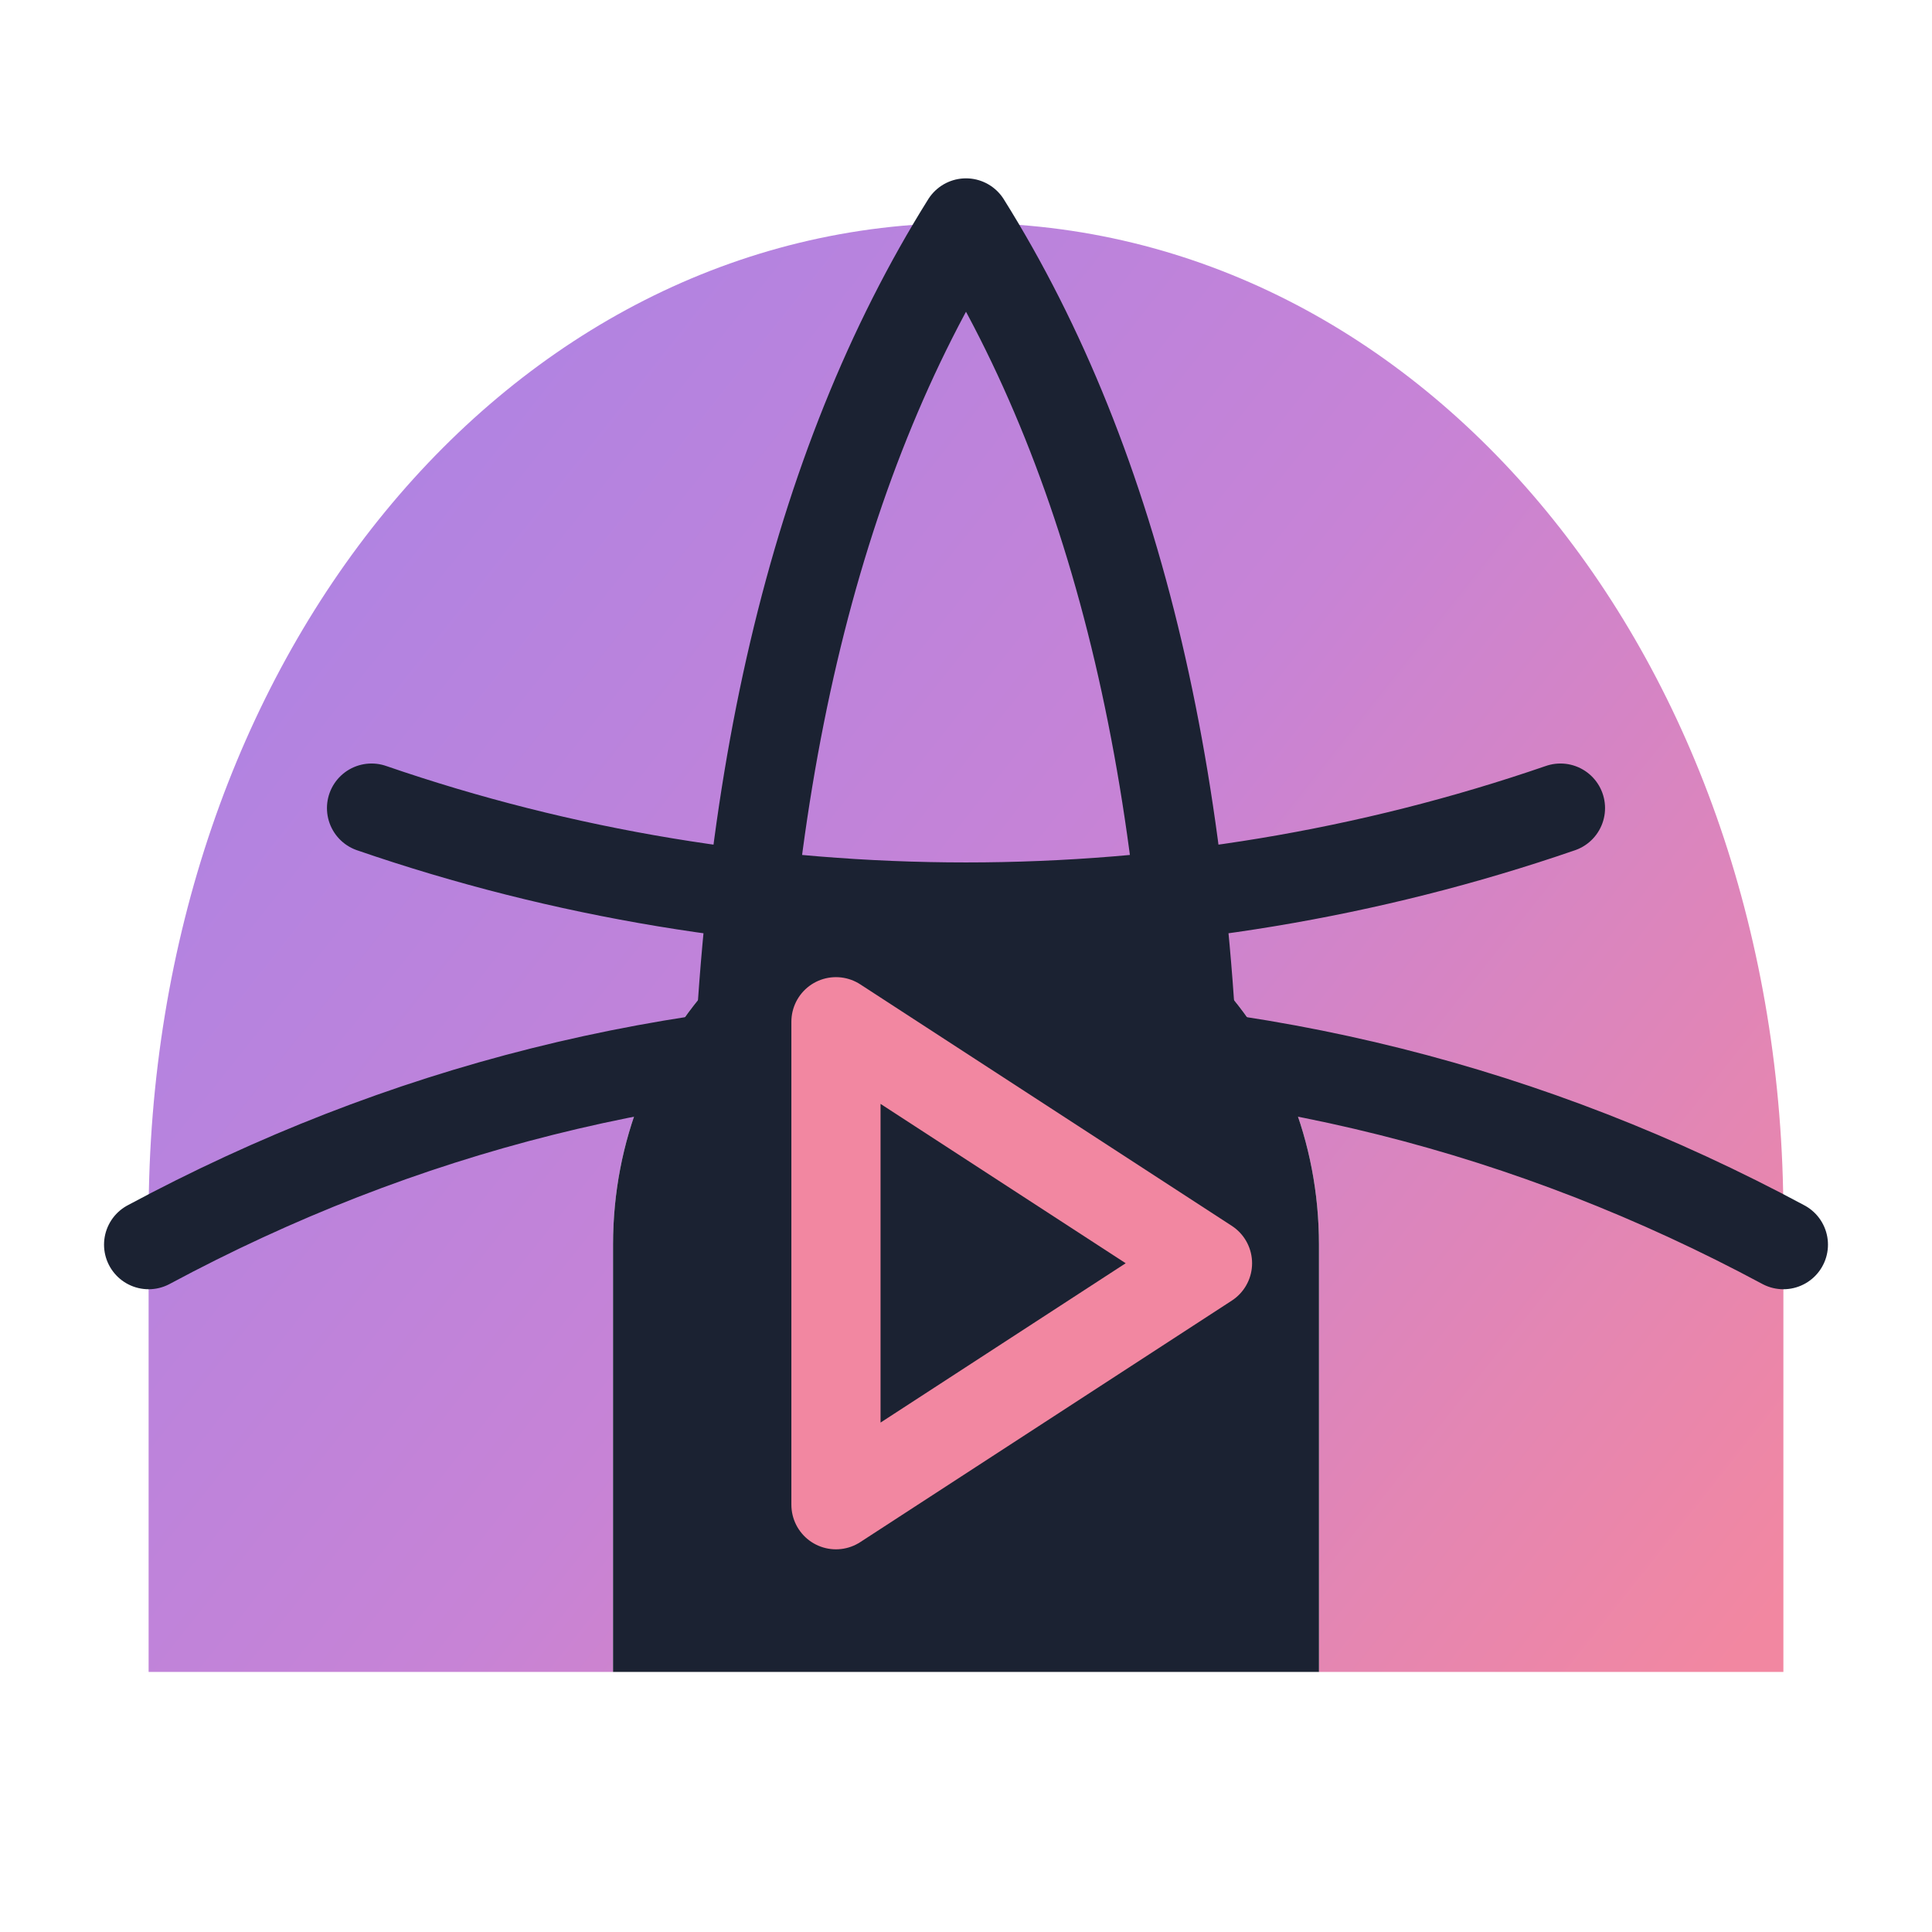
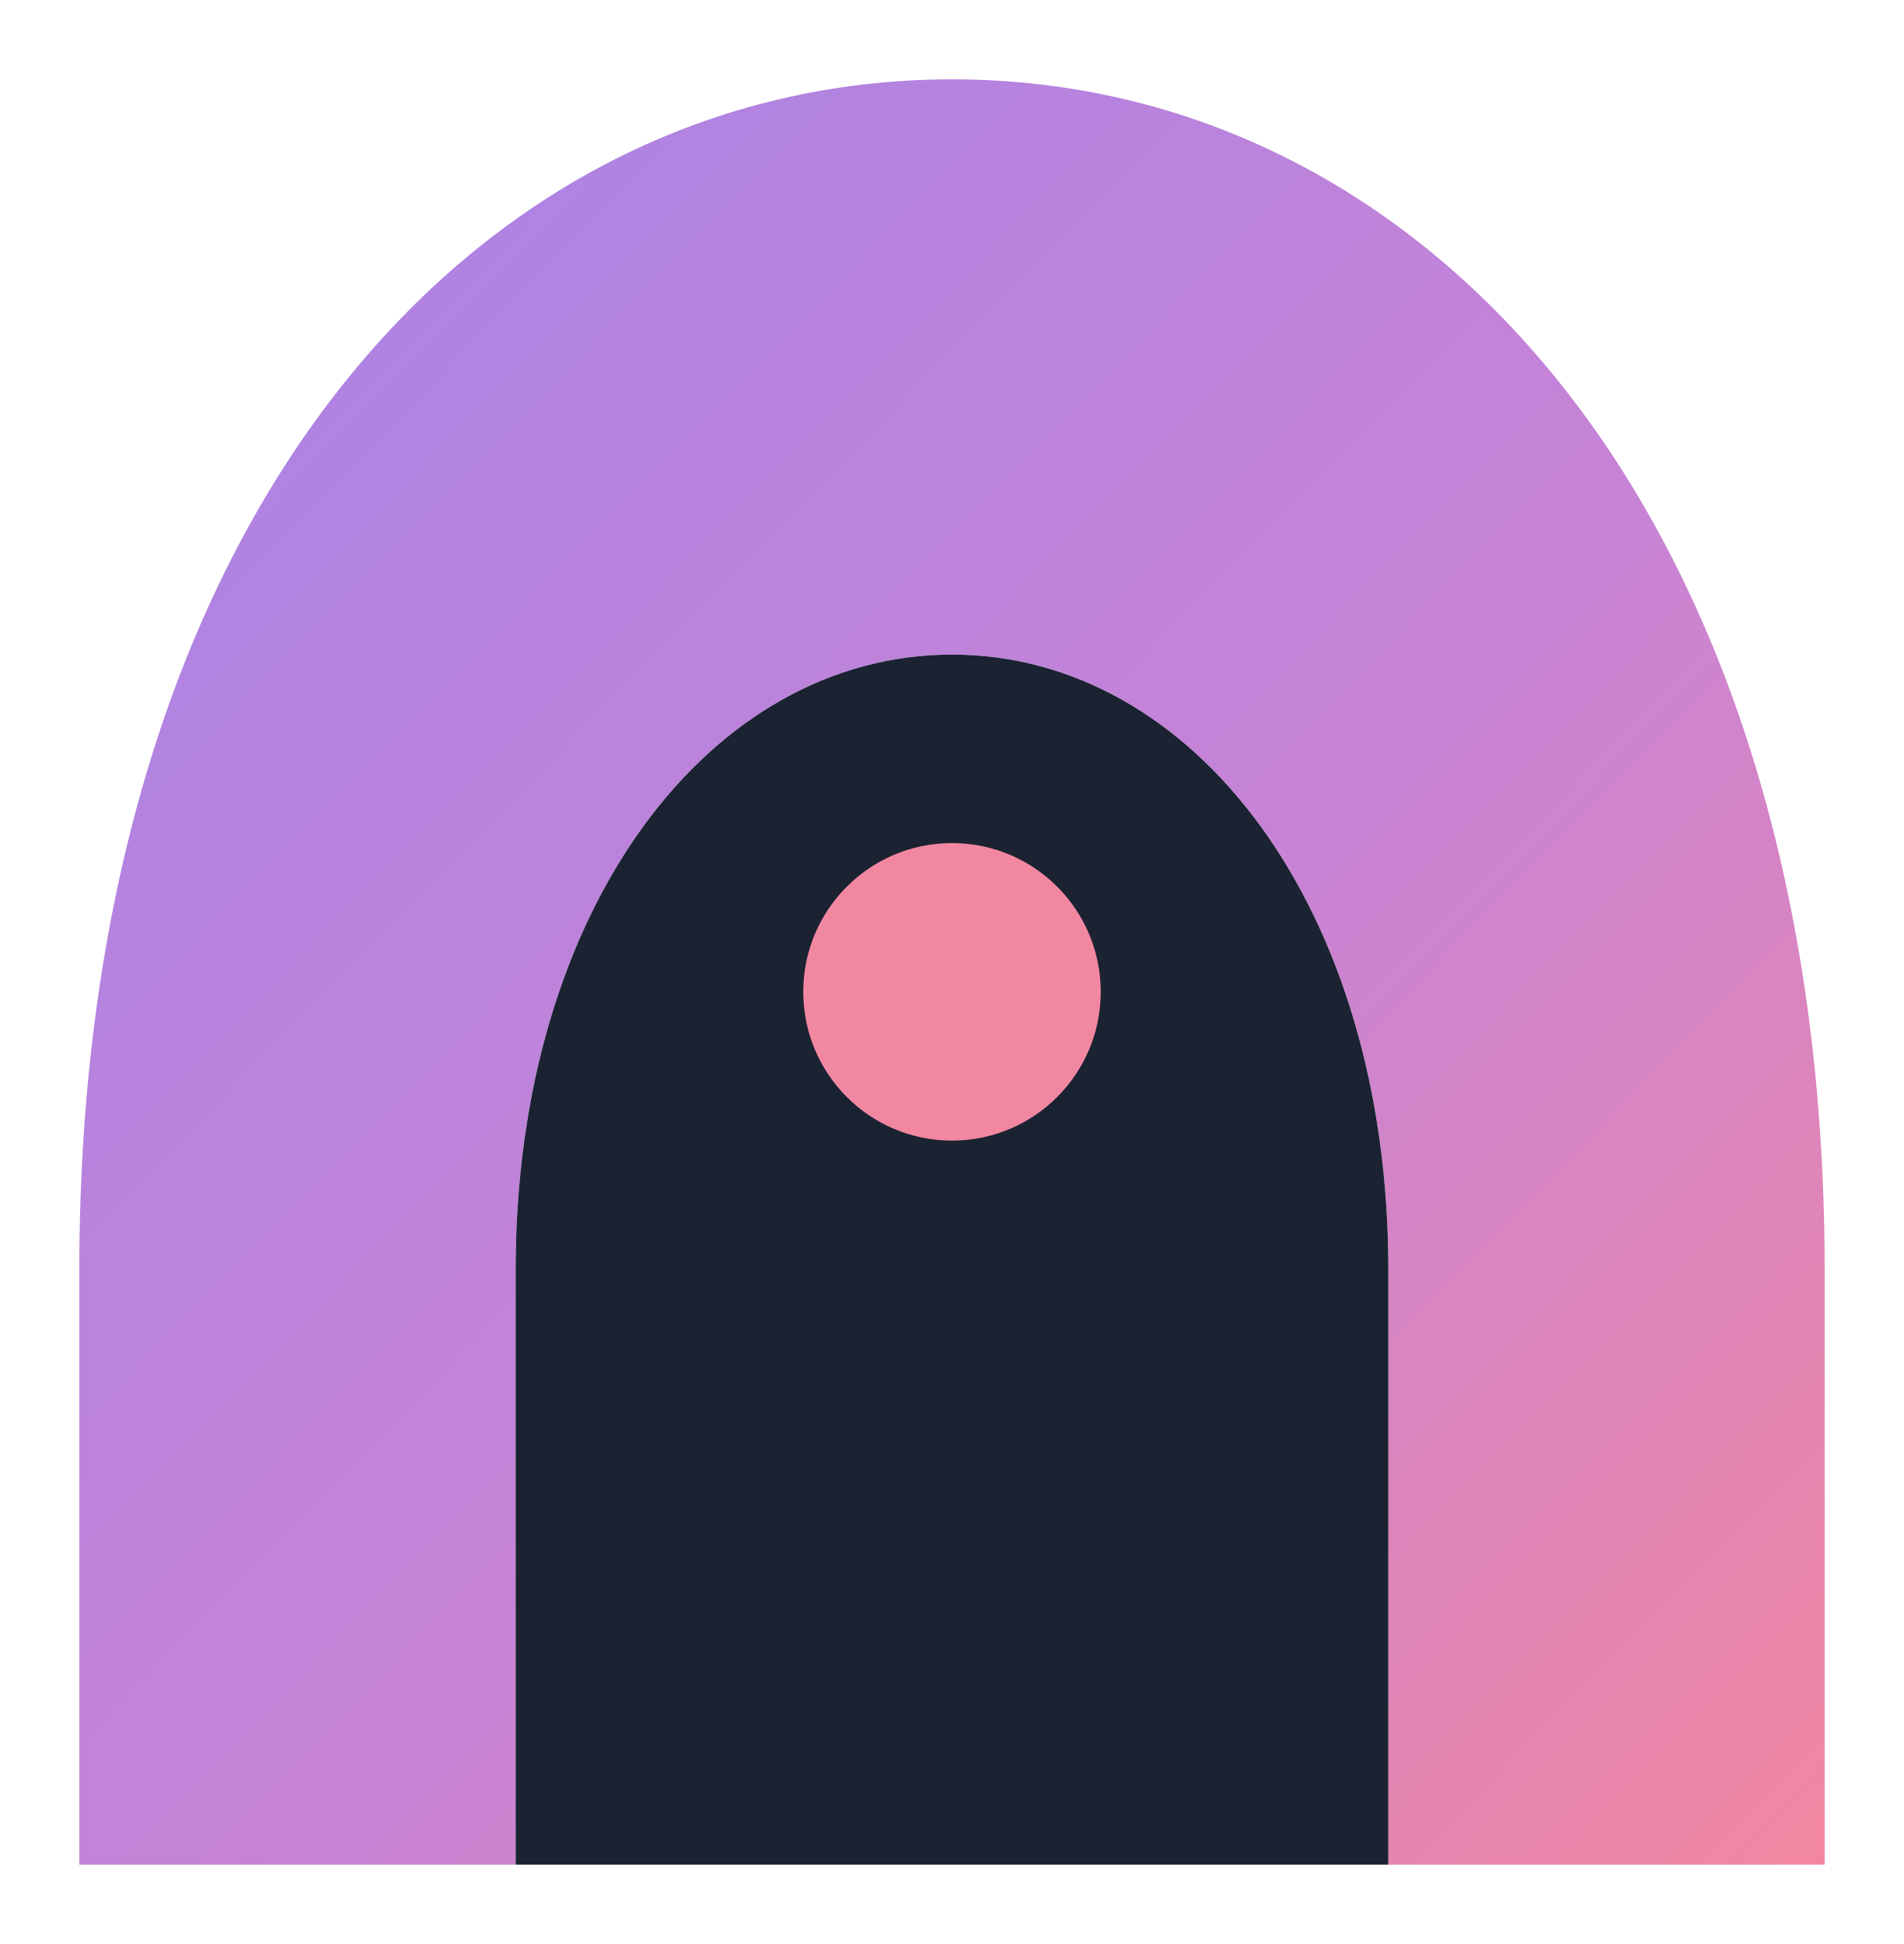
- <svg xmlns="http://www.w3.org/2000/svg" viewBox="12 6 104 104" role="img" aria-label="Igloo">
+ <svg xmlns="http://www.w3.org/2000/svg" viewBox="16 8 96 98" role="img" aria-label="Igloo">
  <defs>
-     <linearGradient id="igloo-mark-gradient" x1="20" y1="22" x2="108" y2="92" gradientUnits="userSpaceOnUse">
+     <linearGradient id="igloo-mark-gradient" x1="20" y1="16" x2="108" y2="102" gradientUnits="userSpaceOnUse">
      <stop offset="0" stop-color="#a883e6" />
-       <stop offset="0.52" stop-color="#c783d6" />
+       <stop offset="0.55" stop-color="#c783d6" />
      <stop offset="1" stop-color="#f287a1" />
    </linearGradient>
  </defs>
-   <path d="M20 96V71.5C20 41.6 39.3 18 64 18s44 23.6 44 53.5V96H83V73c0-11.2-8.5-20.2-19-20.2S45 61.8 45 73v23Z" fill="url(#igloo-mark-gradient)" />
-   <path d="M45 96V73c0-11.2 8.5-20.2 19-20.2S83 61.8 83 73v23Z" fill="#1b2232" />
-   <path d="M20 73c13.6-7.3 28.2-11 44-11s30.4 3.7 44 11M32 49.5c20.6 7.1 43.4 7.1 64 0M64 18c-8.2 13.1-12.4 30.8-12.4 53M64 18c8.2 13.1 12.4 30.8 12.4 53" fill="none" stroke="#1b2232" stroke-width="4.8" stroke-linecap="round" />
-   <path d="M57 61v26l20-13Z" fill="none" stroke="#f287a1" stroke-width="4.8" stroke-linejoin="round" />
+   <path d="M20 102V72C20 34 40 12 64 12s44 22 44 60v30H86V72c0-18.2-9.8-31-22-31S42 53.8 42 72v30Z" fill="url(#igloo-mark-gradient)" />
+   <path d="M42 102V72c0-18.2 9.8-31 22-31s22 12.8 22 31v30Z" fill="#1b2232" />
+   <circle cx="64" cy="58" r="7.5" fill="#f287a1" />
</svg>
